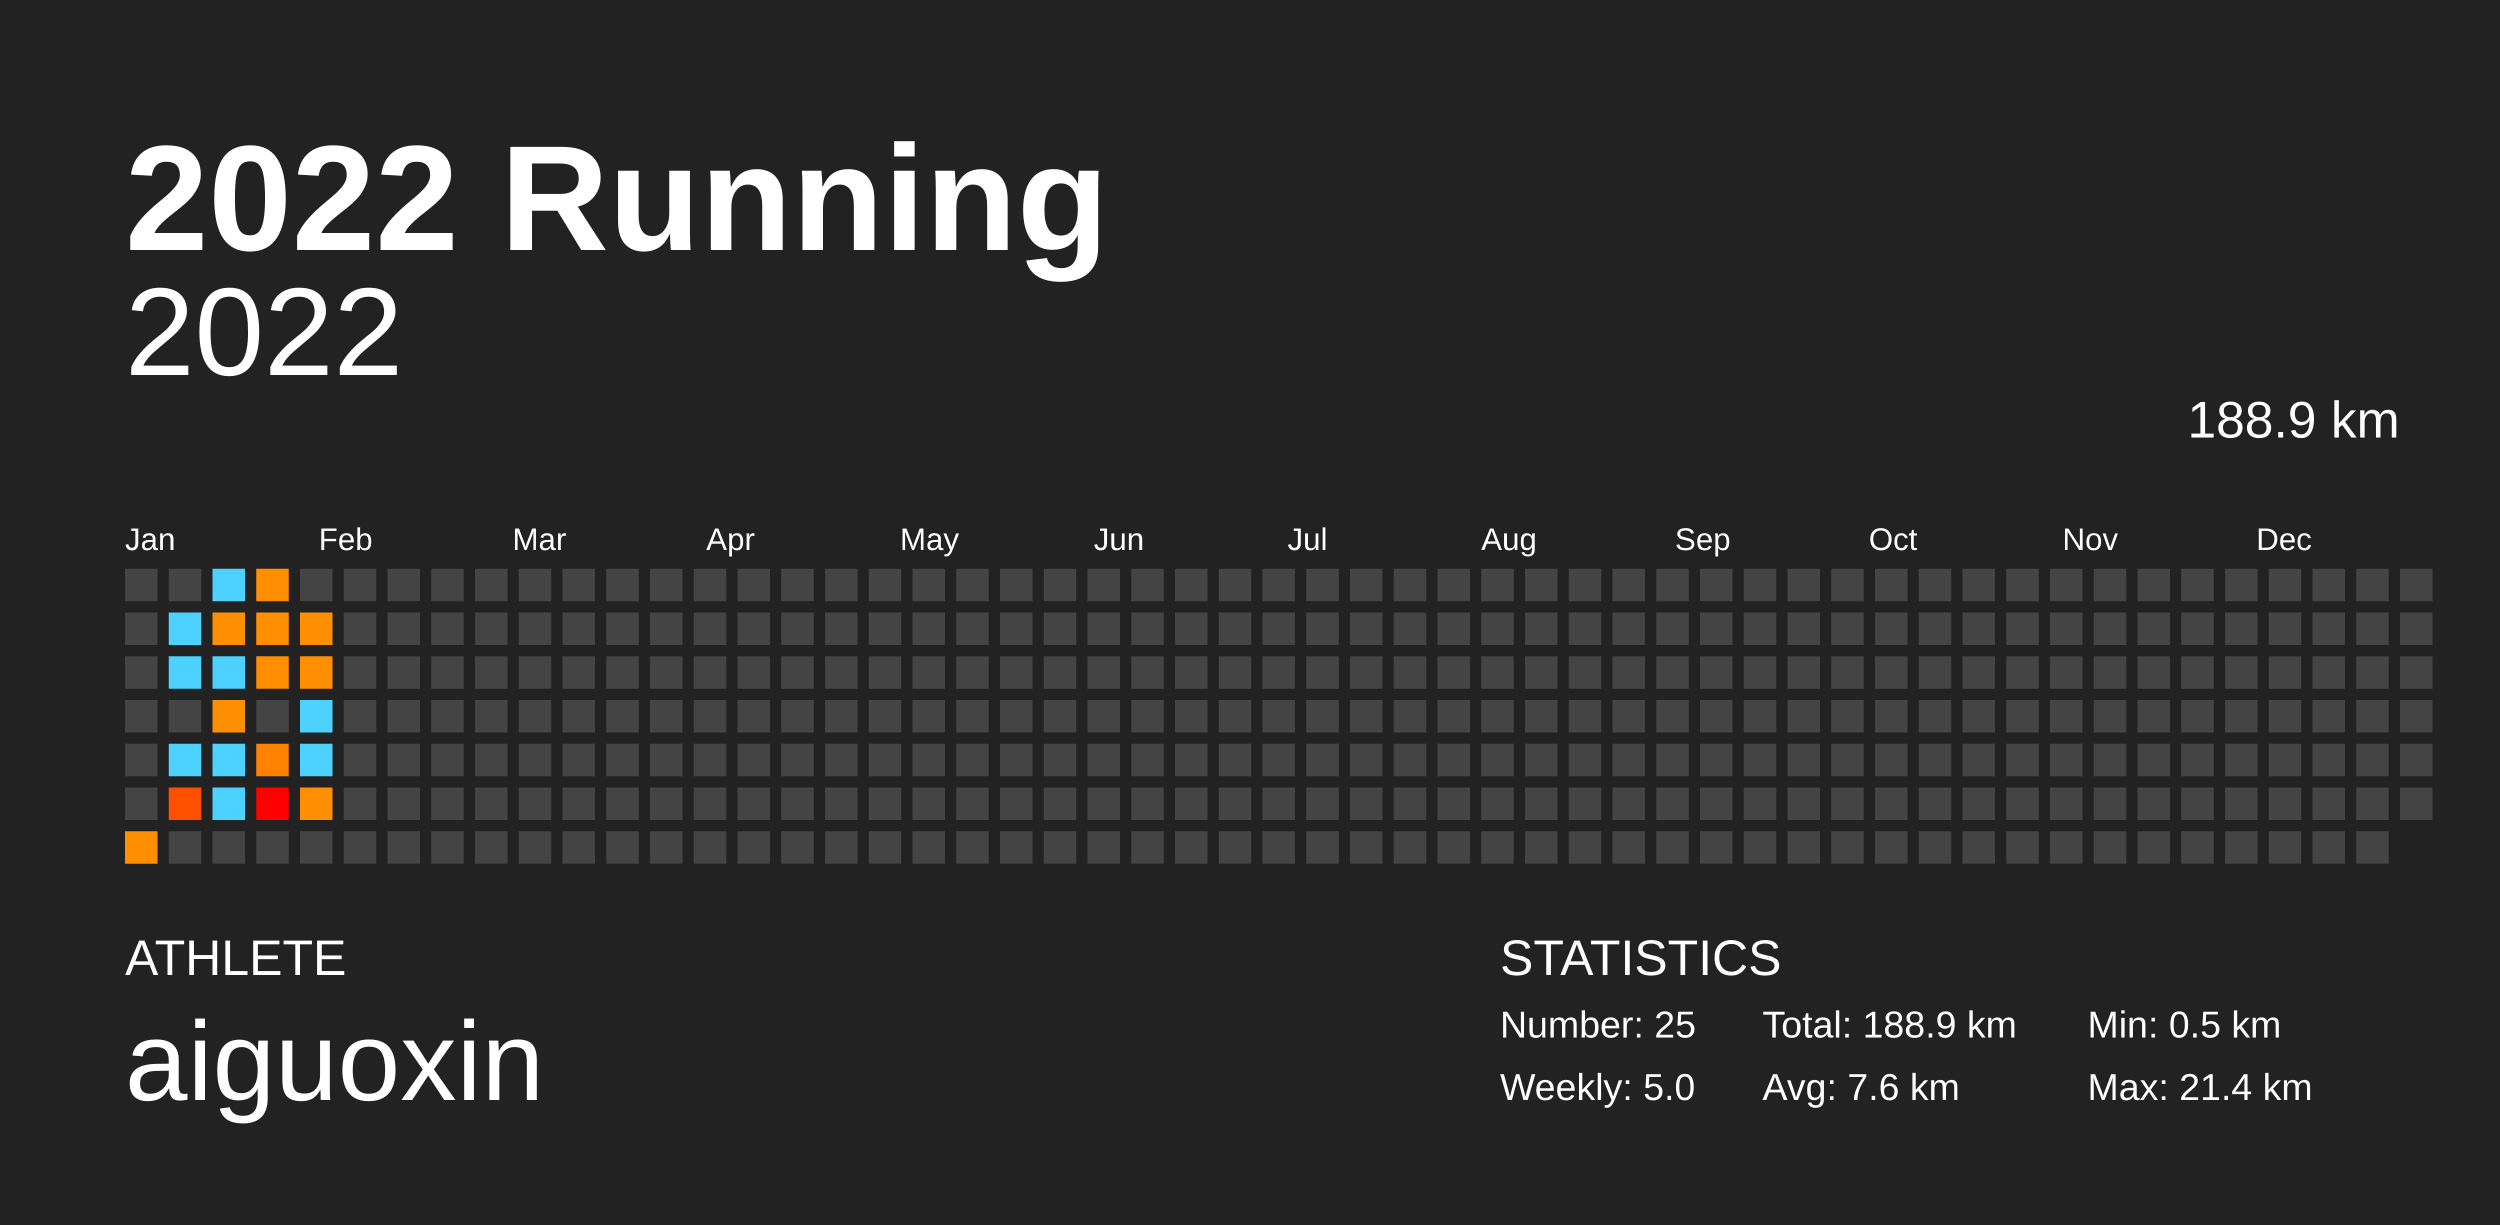
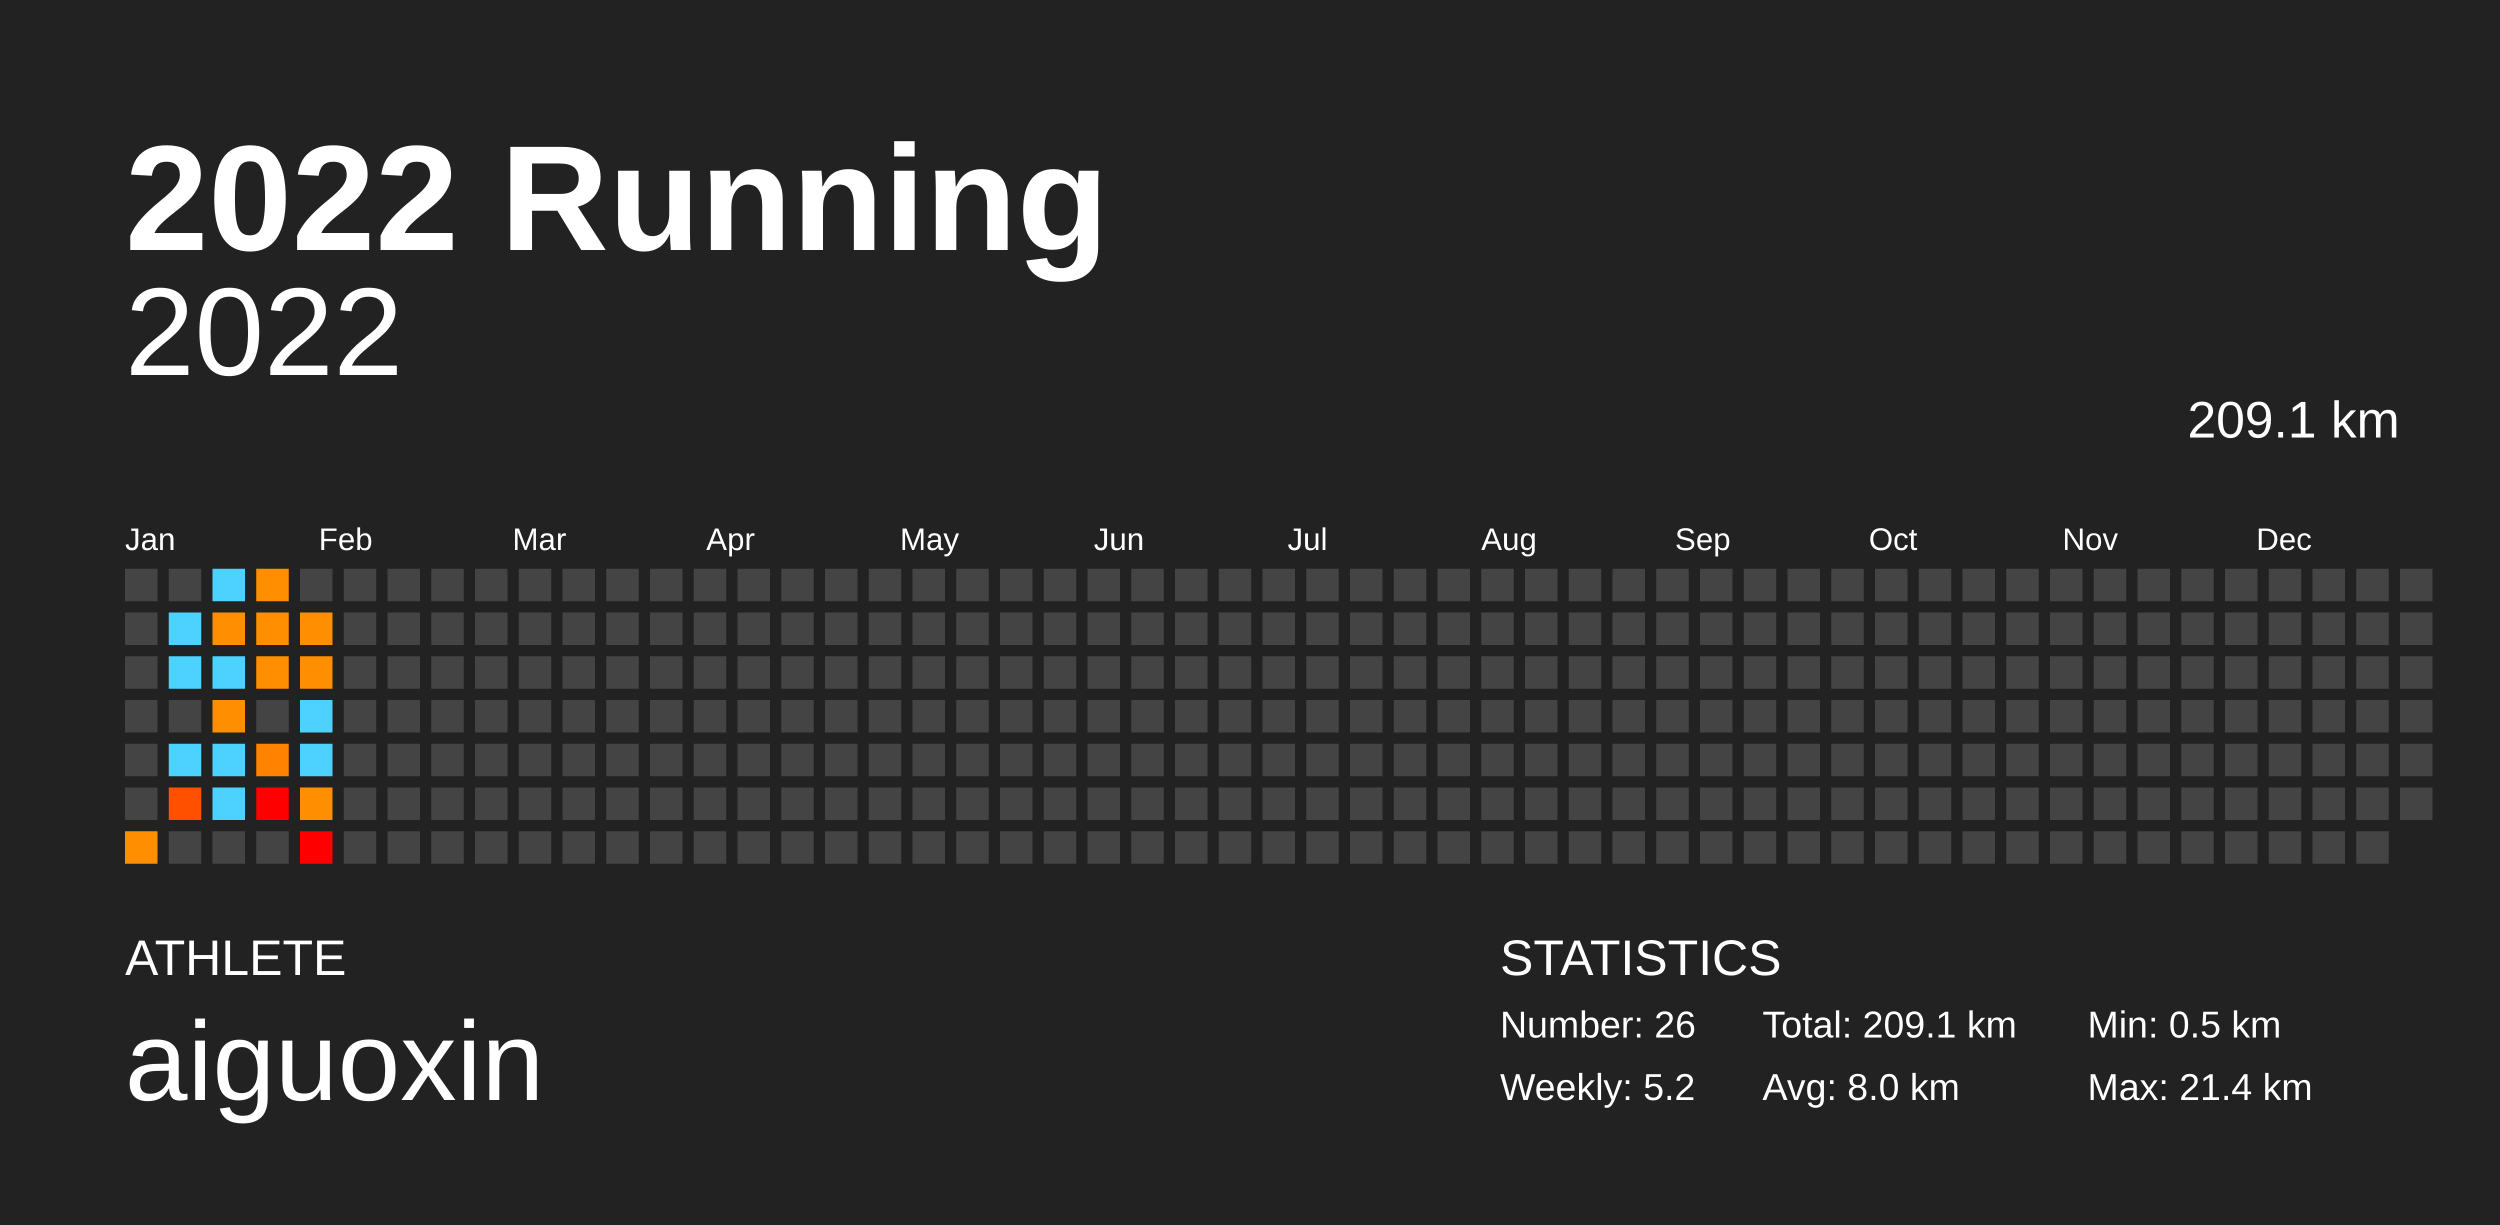
<svg xmlns="http://www.w3.org/2000/svg" baseProfile="full" height="98mm" version="1.1" viewBox="0,0,200,98" width="200mm">
  <defs />
  <rect fill="#222222" height="98" width="200" x="0" y="0" />
  <text fill="#FFFFFF" style="font-size:12px; font-family:Arial; font-weight:bold;" x="10" y="20">2022 Running</text>
  <text fill="#FFFFFF" style="font-size:4px; font-family:Arial" x="10" y="78">ATHLETE</text>
  <text fill="#FFFFFF" style="font-size:9px; font-family:Arial" x="10" y="88">aiguoxin</text>
  <text fill="#FFFFFF" style="font-size:4px; font-family:Arial" x="120" y="78">STATISTICS</text>
-   <text fill="#FFFFFF" style="font-size:3px; font-family:Arial" x="120" y="83">Number: 25</text>
-   <text fill="#FFFFFF" style="font-size:3px; font-family:Arial" x="120" y="88">Weekly: 5.0</text>
-   <text fill="#FFFFFF" style="font-size:3px; font-family:Arial" x="141" y="83">Total: 188.9 km</text>
-   <text fill="#FFFFFF" style="font-size:3px; font-family:Arial" x="141" y="88">Avg: 7.6 km</text>
+   <text fill="#FFFFFF" style="font-size:3px; font-family:Arial" x="120" y="83">Number: 26</text>
+   <text fill="#FFFFFF" style="font-size:3px; font-family:Arial" x="120" y="88">Weekly: 5.2</text>
+   <text fill="#FFFFFF" style="font-size:3px; font-family:Arial" x="141" y="83">Total: 209.1 km</text>
+   <text fill="#FFFFFF" style="font-size:3px; font-family:Arial" x="141" y="88">Avg: 8.0 km</text>
  <text fill="#FFFFFF" style="font-size:3px; font-family:Arial" x="167" y="83">Min: 0.5 km</text>
  <text fill="#FFFFFF" style="font-size:3px; font-family:Arial" x="167" y="88">Max: 21.4 km</text>
  <text alignment-baseline="hanging" fill="#FFFFFF" style="font-size:10.0px; font-family:Arial;" x="10" y="30">2022</text>
-   <text alignment-baseline="hanging" fill="#FFFFFF" style="font-size:4.125px; font-family:Arial;" x="175" y="35">188.9 km</text>
+   <text alignment-baseline="hanging" fill="#FFFFFF" style="font-size:4.125px; font-family:Arial;" x="175" y="35">209.1 km</text>
  <text fill="#FFFFFF" style="font-size:2.5px; font-family:Arial" x="10.0" y="44">Jan</text>
  <text fill="#FFFFFF" style="font-size:2.5px; font-family:Arial" x="25.5" y="44">Feb</text>
  <text fill="#FFFFFF" style="font-size:2.5px; font-family:Arial" x="41.0" y="44">Mar</text>
  <text fill="#FFFFFF" style="font-size:2.5px; font-family:Arial" x="56.5" y="44">Apr</text>
  <text fill="#FFFFFF" style="font-size:2.5px; font-family:Arial" x="72.0" y="44">May</text>
  <text fill="#FFFFFF" style="font-size:2.5px; font-family:Arial" x="87.5" y="44">Jun</text>
  <text fill="#FFFFFF" style="font-size:2.5px; font-family:Arial" x="103.0" y="44">Jul</text>
  <text fill="#FFFFFF" style="font-size:2.5px; font-family:Arial" x="118.5" y="44">Aug</text>
  <text fill="#FFFFFF" style="font-size:2.5px; font-family:Arial" x="134.0" y="44">Sep</text>
  <text fill="#FFFFFF" style="font-size:2.5px; font-family:Arial" x="149.5" y="44">Oct</text>
  <text fill="#FFFFFF" style="font-size:2.5px; font-family:Arial" x="165.0" y="44">Nov</text>
  <text fill="#FFFFFF" style="font-size:2.5px; font-family:Arial" x="180.5" y="44">Dec</text>
  <rect fill="#444444" height="2.6" width="2.6" x="10.0" y="45.5" />
  <rect fill="#444444" height="2.6" width="2.6" x="10.0" y="49.0" />
  <rect fill="#444444" height="2.6" width="2.6" x="10.0" y="52.5" />
  <rect fill="#444444" height="2.6" width="2.6" x="10.0" y="56.0" />
  <rect fill="#444444" height="2.6" width="2.6" x="10.0" y="59.5" />
  <rect fill="#444444" height="2.6" width="2.6" x="10.0" y="63.0" />
  <rect fill="#ff8f00" height="2.6" width="2.6" x="10.0" y="66.5" />
  <rect fill="#444444" height="2.6" width="2.6" x="13.5" y="45.5" />
  <rect fill="#4dd2ff" height="2.6" width="2.6" x="13.5" y="49.0" />
  <rect fill="#4dd2ff" height="2.6" width="2.6" x="13.5" y="52.5" />
  <rect fill="#444444" height="2.6" width="2.6" x="13.5" y="56.0" />
  <rect fill="#4dd2ff" height="2.6" width="2.6" x="13.5" y="59.5" />
  <rect fill="#ff5000" height="2.6" width="2.6" x="13.5" y="63.0" />
  <rect fill="#444444" height="2.6" width="2.6" x="13.5" y="66.5" />
  <rect fill="#4dd2ff" height="2.6" width="2.6" x="17.0" y="45.5" />
  <rect fill="#ff8e00" height="2.6" width="2.6" x="17.0" y="49.0" />
  <rect fill="#4dd2ff" height="2.6" width="2.6" x="17.0" y="52.5" />
  <rect fill="#ff8e00" height="2.6" width="2.6" x="17.0" y="56.0" />
  <rect fill="#4dd2ff" height="2.6" width="2.6" x="17.0" y="59.5" />
  <rect fill="#4dd2ff" height="2.6" width="2.6" x="17.0" y="63.0" />
  <rect fill="#444444" height="2.6" width="2.6" x="17.0" y="66.5" />
  <rect fill="#ff8f00" height="2.6" width="2.6" x="20.5" y="45.5" />
  <rect fill="#ff8f00" height="2.6" width="2.6" x="20.5" y="49.0" />
  <rect fill="#ff8e00" height="2.6" width="2.6" x="20.5" y="52.5" />
  <rect fill="#444444" height="2.6" width="2.6" x="20.5" y="56.0" />
  <rect fill="#ff8200" height="2.6" width="2.6" x="20.5" y="59.5" />
  <rect fill="red" height="2.6" width="2.6" x="20.5" y="63.0" />
  <rect fill="#444444" height="2.6" width="2.6" x="20.5" y="66.5" />
  <rect fill="#444444" height="2.6" width="2.6" x="24.0" y="45.5" />
  <rect fill="#ff8f00" height="2.6" width="2.6" x="24.0" y="49.0" />
  <rect fill="#ff8f00" height="2.6" width="2.6" x="24.0" y="52.5" />
  <rect fill="#4dd2ff" height="2.6" width="2.6" x="24.0" y="56.0" />
  <rect fill="#4dd2ff" height="2.6" width="2.6" x="24.0" y="59.5" />
  <rect fill="#ff8e00" height="2.6" width="2.6" x="24.0" y="63.0" />
-   <rect fill="#444444" height="2.6" width="2.6" x="24.0" y="66.5" />
+   <rect fill="red" height="2.6" width="2.6" x="24.0" y="66.5" />
  <rect fill="#444444" height="2.6" width="2.6" x="27.5" y="45.5" />
  <rect fill="#444444" height="2.6" width="2.6" x="27.5" y="49.0" />
  <rect fill="#444444" height="2.6" width="2.6" x="27.5" y="52.5" />
  <rect fill="#444444" height="2.6" width="2.6" x="27.5" y="56.0" />
  <rect fill="#444444" height="2.6" width="2.6" x="27.5" y="59.5" />
  <rect fill="#444444" height="2.6" width="2.6" x="27.5" y="63.0" />
  <rect fill="#444444" height="2.6" width="2.6" x="27.5" y="66.5" />
  <rect fill="#444444" height="2.6" width="2.6" x="31.0" y="45.5" />
  <rect fill="#444444" height="2.6" width="2.6" x="31.0" y="49.0" />
  <rect fill="#444444" height="2.6" width="2.6" x="31.0" y="52.5" />
  <rect fill="#444444" height="2.6" width="2.6" x="31.0" y="56.0" />
  <rect fill="#444444" height="2.6" width="2.6" x="31.0" y="59.5" />
  <rect fill="#444444" height="2.6" width="2.6" x="31.0" y="63.0" />
  <rect fill="#444444" height="2.6" width="2.6" x="31.0" y="66.5" />
  <rect fill="#444444" height="2.6" width="2.6" x="34.5" y="45.5" />
  <rect fill="#444444" height="2.6" width="2.6" x="34.5" y="49.0" />
  <rect fill="#444444" height="2.6" width="2.6" x="34.5" y="52.5" />
  <rect fill="#444444" height="2.6" width="2.6" x="34.5" y="56.0" />
  <rect fill="#444444" height="2.6" width="2.6" x="34.5" y="59.5" />
  <rect fill="#444444" height="2.6" width="2.6" x="34.5" y="63.0" />
  <rect fill="#444444" height="2.6" width="2.6" x="34.5" y="66.5" />
  <rect fill="#444444" height="2.6" width="2.6" x="38.0" y="45.5" />
  <rect fill="#444444" height="2.6" width="2.6" x="38.0" y="49.0" />
  <rect fill="#444444" height="2.6" width="2.6" x="38.0" y="52.5" />
  <rect fill="#444444" height="2.6" width="2.6" x="38.0" y="56.0" />
  <rect fill="#444444" height="2.6" width="2.6" x="38.0" y="59.5" />
  <rect fill="#444444" height="2.6" width="2.6" x="38.0" y="63.0" />
  <rect fill="#444444" height="2.6" width="2.6" x="38.0" y="66.5" />
  <rect fill="#444444" height="2.6" width="2.6" x="41.5" y="45.5" />
  <rect fill="#444444" height="2.6" width="2.6" x="41.5" y="49.0" />
  <rect fill="#444444" height="2.6" width="2.6" x="41.5" y="52.5" />
  <rect fill="#444444" height="2.6" width="2.6" x="41.5" y="56.0" />
  <rect fill="#444444" height="2.6" width="2.6" x="41.5" y="59.5" />
  <rect fill="#444444" height="2.6" width="2.6" x="41.5" y="63.0" />
  <rect fill="#444444" height="2.6" width="2.6" x="41.5" y="66.5" />
  <rect fill="#444444" height="2.6" width="2.6" x="45.0" y="45.5" />
  <rect fill="#444444" height="2.6" width="2.6" x="45.0" y="49.0" />
  <rect fill="#444444" height="2.6" width="2.6" x="45.0" y="52.5" />
  <rect fill="#444444" height="2.6" width="2.6" x="45.0" y="56.0" />
  <rect fill="#444444" height="2.6" width="2.6" x="45.0" y="59.5" />
  <rect fill="#444444" height="2.6" width="2.6" x="45.0" y="63.0" />
  <rect fill="#444444" height="2.6" width="2.6" x="45.0" y="66.5" />
  <rect fill="#444444" height="2.6" width="2.6" x="48.5" y="45.5" />
  <rect fill="#444444" height="2.6" width="2.6" x="48.5" y="49.0" />
  <rect fill="#444444" height="2.6" width="2.6" x="48.5" y="52.5" />
  <rect fill="#444444" height="2.6" width="2.6" x="48.5" y="56.0" />
  <rect fill="#444444" height="2.6" width="2.6" x="48.5" y="59.5" />
  <rect fill="#444444" height="2.6" width="2.6" x="48.5" y="63.0" />
  <rect fill="#444444" height="2.6" width="2.6" x="48.5" y="66.5" />
  <rect fill="#444444" height="2.6" width="2.6" x="52.0" y="45.5" />
  <rect fill="#444444" height="2.6" width="2.6" x="52.0" y="49.0" />
  <rect fill="#444444" height="2.6" width="2.6" x="52.0" y="52.5" />
  <rect fill="#444444" height="2.6" width="2.6" x="52.0" y="56.0" />
  <rect fill="#444444" height="2.6" width="2.6" x="52.0" y="59.5" />
  <rect fill="#444444" height="2.6" width="2.6" x="52.0" y="63.0" />
  <rect fill="#444444" height="2.6" width="2.6" x="52.0" y="66.5" />
  <rect fill="#444444" height="2.6" width="2.6" x="55.5" y="45.5" />
  <rect fill="#444444" height="2.6" width="2.6" x="55.5" y="49.0" />
  <rect fill="#444444" height="2.6" width="2.6" x="55.5" y="52.5" />
  <rect fill="#444444" height="2.6" width="2.6" x="55.5" y="56.0" />
  <rect fill="#444444" height="2.6" width="2.6" x="55.5" y="59.5" />
  <rect fill="#444444" height="2.6" width="2.6" x="55.5" y="63.0" />
  <rect fill="#444444" height="2.6" width="2.6" x="55.5" y="66.5" />
  <rect fill="#444444" height="2.6" width="2.6" x="59.0" y="45.5" />
  <rect fill="#444444" height="2.6" width="2.6" x="59.0" y="49.0" />
  <rect fill="#444444" height="2.6" width="2.6" x="59.0" y="52.5" />
  <rect fill="#444444" height="2.6" width="2.6" x="59.0" y="56.0" />
  <rect fill="#444444" height="2.6" width="2.6" x="59.0" y="59.5" />
  <rect fill="#444444" height="2.6" width="2.6" x="59.0" y="63.0" />
  <rect fill="#444444" height="2.6" width="2.6" x="59.0" y="66.5" />
  <rect fill="#444444" height="2.6" width="2.6" x="62.5" y="45.5" />
  <rect fill="#444444" height="2.6" width="2.6" x="62.5" y="49.0" />
  <rect fill="#444444" height="2.6" width="2.6" x="62.5" y="52.5" />
  <rect fill="#444444" height="2.6" width="2.6" x="62.5" y="56.0" />
  <rect fill="#444444" height="2.6" width="2.6" x="62.5" y="59.5" />
  <rect fill="#444444" height="2.6" width="2.6" x="62.5" y="63.0" />
  <rect fill="#444444" height="2.6" width="2.6" x="62.5" y="66.5" />
  <rect fill="#444444" height="2.6" width="2.6" x="66.0" y="45.5" />
  <rect fill="#444444" height="2.6" width="2.6" x="66.0" y="49.0" />
  <rect fill="#444444" height="2.6" width="2.6" x="66.0" y="52.5" />
  <rect fill="#444444" height="2.6" width="2.6" x="66.0" y="56.0" />
  <rect fill="#444444" height="2.6" width="2.6" x="66.0" y="59.5" />
  <rect fill="#444444" height="2.6" width="2.6" x="66.0" y="63.0" />
  <rect fill="#444444" height="2.6" width="2.6" x="66.0" y="66.5" />
  <rect fill="#444444" height="2.6" width="2.6" x="69.5" y="45.5" />
  <rect fill="#444444" height="2.6" width="2.6" x="69.5" y="49.0" />
  <rect fill="#444444" height="2.6" width="2.6" x="69.5" y="52.5" />
  <rect fill="#444444" height="2.6" width="2.6" x="69.5" y="56.0" />
  <rect fill="#444444" height="2.6" width="2.6" x="69.5" y="59.5" />
  <rect fill="#444444" height="2.6" width="2.6" x="69.5" y="63.0" />
  <rect fill="#444444" height="2.6" width="2.6" x="69.5" y="66.5" />
  <rect fill="#444444" height="2.6" width="2.6" x="73.0" y="45.5" />
  <rect fill="#444444" height="2.6" width="2.6" x="73.0" y="49.0" />
  <rect fill="#444444" height="2.6" width="2.6" x="73.0" y="52.5" />
  <rect fill="#444444" height="2.6" width="2.6" x="73.0" y="56.0" />
  <rect fill="#444444" height="2.6" width="2.6" x="73.0" y="59.5" />
  <rect fill="#444444" height="2.6" width="2.6" x="73.0" y="63.0" />
  <rect fill="#444444" height="2.6" width="2.6" x="73.0" y="66.5" />
  <rect fill="#444444" height="2.6" width="2.6" x="76.5" y="45.5" />
  <rect fill="#444444" height="2.6" width="2.6" x="76.5" y="49.0" />
  <rect fill="#444444" height="2.6" width="2.6" x="76.5" y="52.5" />
  <rect fill="#444444" height="2.6" width="2.6" x="76.5" y="56.0" />
  <rect fill="#444444" height="2.6" width="2.6" x="76.5" y="59.5" />
  <rect fill="#444444" height="2.6" width="2.6" x="76.5" y="63.0" />
  <rect fill="#444444" height="2.6" width="2.6" x="76.5" y="66.5" />
  <rect fill="#444444" height="2.6" width="2.6" x="80.0" y="45.5" />
  <rect fill="#444444" height="2.6" width="2.6" x="80.0" y="49.0" />
  <rect fill="#444444" height="2.6" width="2.6" x="80.0" y="52.5" />
  <rect fill="#444444" height="2.6" width="2.6" x="80.0" y="56.0" />
  <rect fill="#444444" height="2.6" width="2.6" x="80.0" y="59.5" />
  <rect fill="#444444" height="2.6" width="2.6" x="80.0" y="63.0" />
  <rect fill="#444444" height="2.6" width="2.6" x="80.0" y="66.5" />
  <rect fill="#444444" height="2.6" width="2.6" x="83.5" y="45.5" />
  <rect fill="#444444" height="2.6" width="2.6" x="83.5" y="49.0" />
  <rect fill="#444444" height="2.6" width="2.6" x="83.5" y="52.5" />
  <rect fill="#444444" height="2.6" width="2.6" x="83.5" y="56.0" />
  <rect fill="#444444" height="2.6" width="2.6" x="83.5" y="59.5" />
  <rect fill="#444444" height="2.6" width="2.6" x="83.5" y="63.0" />
  <rect fill="#444444" height="2.6" width="2.6" x="83.5" y="66.5" />
  <rect fill="#444444" height="2.6" width="2.6" x="87.0" y="45.5" />
  <rect fill="#444444" height="2.6" width="2.6" x="87.0" y="49.0" />
  <rect fill="#444444" height="2.6" width="2.6" x="87.0" y="52.5" />
  <rect fill="#444444" height="2.6" width="2.6" x="87.0" y="56.0" />
  <rect fill="#444444" height="2.6" width="2.6" x="87.0" y="59.5" />
  <rect fill="#444444" height="2.6" width="2.6" x="87.0" y="63.0" />
  <rect fill="#444444" height="2.6" width="2.6" x="87.0" y="66.5" />
  <rect fill="#444444" height="2.6" width="2.6" x="90.5" y="45.5" />
  <rect fill="#444444" height="2.6" width="2.6" x="90.5" y="49.0" />
  <rect fill="#444444" height="2.6" width="2.6" x="90.5" y="52.5" />
  <rect fill="#444444" height="2.6" width="2.6" x="90.5" y="56.0" />
  <rect fill="#444444" height="2.6" width="2.6" x="90.5" y="59.5" />
  <rect fill="#444444" height="2.6" width="2.6" x="90.5" y="63.0" />
  <rect fill="#444444" height="2.6" width="2.6" x="90.5" y="66.5" />
  <rect fill="#444444" height="2.6" width="2.6" x="94.0" y="45.5" />
  <rect fill="#444444" height="2.6" width="2.6" x="94.0" y="49.0" />
  <rect fill="#444444" height="2.6" width="2.6" x="94.0" y="52.5" />
  <rect fill="#444444" height="2.6" width="2.6" x="94.0" y="56.0" />
  <rect fill="#444444" height="2.6" width="2.6" x="94.0" y="59.5" />
  <rect fill="#444444" height="2.6" width="2.6" x="94.0" y="63.0" />
  <rect fill="#444444" height="2.6" width="2.6" x="94.0" y="66.5" />
  <rect fill="#444444" height="2.6" width="2.6" x="97.5" y="45.5" />
  <rect fill="#444444" height="2.6" width="2.6" x="97.5" y="49.0" />
  <rect fill="#444444" height="2.6" width="2.6" x="97.5" y="52.5" />
  <rect fill="#444444" height="2.6" width="2.6" x="97.5" y="56.0" />
  <rect fill="#444444" height="2.6" width="2.6" x="97.5" y="59.5" />
  <rect fill="#444444" height="2.6" width="2.6" x="97.5" y="63.0" />
  <rect fill="#444444" height="2.6" width="2.6" x="97.5" y="66.5" />
  <rect fill="#444444" height="2.6" width="2.6" x="101.0" y="45.5" />
  <rect fill="#444444" height="2.6" width="2.6" x="101.0" y="49.0" />
  <rect fill="#444444" height="2.6" width="2.6" x="101.0" y="52.5" />
  <rect fill="#444444" height="2.6" width="2.6" x="101.0" y="56.0" />
  <rect fill="#444444" height="2.6" width="2.6" x="101.0" y="59.5" />
  <rect fill="#444444" height="2.6" width="2.6" x="101.0" y="63.0" />
  <rect fill="#444444" height="2.6" width="2.6" x="101.0" y="66.5" />
  <rect fill="#444444" height="2.6" width="2.6" x="104.5" y="45.5" />
  <rect fill="#444444" height="2.6" width="2.6" x="104.5" y="49.0" />
  <rect fill="#444444" height="2.6" width="2.6" x="104.5" y="52.5" />
  <rect fill="#444444" height="2.6" width="2.6" x="104.5" y="56.0" />
  <rect fill="#444444" height="2.6" width="2.6" x="104.5" y="59.5" />
  <rect fill="#444444" height="2.6" width="2.6" x="104.5" y="63.0" />
  <rect fill="#444444" height="2.6" width="2.6" x="104.5" y="66.5" />
  <rect fill="#444444" height="2.6" width="2.6" x="108.0" y="45.5" />
  <rect fill="#444444" height="2.6" width="2.6" x="108.0" y="49.0" />
  <rect fill="#444444" height="2.6" width="2.6" x="108.0" y="52.5" />
  <rect fill="#444444" height="2.6" width="2.6" x="108.0" y="56.0" />
  <rect fill="#444444" height="2.6" width="2.6" x="108.0" y="59.5" />
  <rect fill="#444444" height="2.6" width="2.6" x="108.0" y="63.0" />
  <rect fill="#444444" height="2.6" width="2.6" x="108.0" y="66.5" />
  <rect fill="#444444" height="2.6" width="2.6" x="111.5" y="45.5" />
  <rect fill="#444444" height="2.6" width="2.6" x="111.5" y="49.0" />
  <rect fill="#444444" height="2.6" width="2.6" x="111.5" y="52.5" />
  <rect fill="#444444" height="2.6" width="2.6" x="111.5" y="56.0" />
  <rect fill="#444444" height="2.6" width="2.6" x="111.5" y="59.5" />
  <rect fill="#444444" height="2.6" width="2.6" x="111.5" y="63.0" />
  <rect fill="#444444" height="2.6" width="2.6" x="111.5" y="66.5" />
  <rect fill="#444444" height="2.6" width="2.6" x="115.0" y="45.5" />
  <rect fill="#444444" height="2.6" width="2.6" x="115.0" y="49.0" />
  <rect fill="#444444" height="2.6" width="2.6" x="115.0" y="52.5" />
  <rect fill="#444444" height="2.6" width="2.6" x="115.0" y="56.0" />
  <rect fill="#444444" height="2.6" width="2.6" x="115.0" y="59.5" />
  <rect fill="#444444" height="2.6" width="2.6" x="115.0" y="63.0" />
  <rect fill="#444444" height="2.6" width="2.6" x="115.0" y="66.5" />
  <rect fill="#444444" height="2.6" width="2.6" x="118.5" y="45.5" />
  <rect fill="#444444" height="2.6" width="2.6" x="118.5" y="49.0" />
  <rect fill="#444444" height="2.6" width="2.6" x="118.5" y="52.5" />
  <rect fill="#444444" height="2.6" width="2.6" x="118.5" y="56.0" />
  <rect fill="#444444" height="2.6" width="2.6" x="118.5" y="59.5" />
  <rect fill="#444444" height="2.6" width="2.6" x="118.5" y="63.0" />
  <rect fill="#444444" height="2.6" width="2.6" x="118.5" y="66.5" />
  <rect fill="#444444" height="2.6" width="2.6" x="122.0" y="45.5" />
  <rect fill="#444444" height="2.6" width="2.6" x="122.0" y="49.0" />
  <rect fill="#444444" height="2.6" width="2.6" x="122.0" y="52.5" />
  <rect fill="#444444" height="2.6" width="2.6" x="122.0" y="56.0" />
  <rect fill="#444444" height="2.6" width="2.6" x="122.0" y="59.5" />
  <rect fill="#444444" height="2.6" width="2.6" x="122.0" y="63.0" />
  <rect fill="#444444" height="2.6" width="2.6" x="122.0" y="66.5" />
  <rect fill="#444444" height="2.6" width="2.6" x="125.5" y="45.5" />
  <rect fill="#444444" height="2.6" width="2.6" x="125.5" y="49.0" />
  <rect fill="#444444" height="2.6" width="2.6" x="125.5" y="52.5" />
  <rect fill="#444444" height="2.6" width="2.6" x="125.5" y="56.0" />
  <rect fill="#444444" height="2.6" width="2.6" x="125.5" y="59.5" />
  <rect fill="#444444" height="2.6" width="2.6" x="125.5" y="63.0" />
  <rect fill="#444444" height="2.6" width="2.6" x="125.5" y="66.5" />
  <rect fill="#444444" height="2.6" width="2.6" x="129.0" y="45.5" />
  <rect fill="#444444" height="2.6" width="2.6" x="129.0" y="49.0" />
  <rect fill="#444444" height="2.6" width="2.6" x="129.0" y="52.5" />
  <rect fill="#444444" height="2.6" width="2.6" x="129.0" y="56.0" />
  <rect fill="#444444" height="2.6" width="2.6" x="129.0" y="59.5" />
  <rect fill="#444444" height="2.6" width="2.6" x="129.0" y="63.0" />
  <rect fill="#444444" height="2.6" width="2.6" x="129.0" y="66.5" />
  <rect fill="#444444" height="2.6" width="2.6" x="132.5" y="45.5" />
  <rect fill="#444444" height="2.6" width="2.6" x="132.5" y="49.0" />
  <rect fill="#444444" height="2.6" width="2.6" x="132.5" y="52.5" />
  <rect fill="#444444" height="2.6" width="2.6" x="132.5" y="56.0" />
  <rect fill="#444444" height="2.6" width="2.6" x="132.5" y="59.5" />
  <rect fill="#444444" height="2.6" width="2.6" x="132.5" y="63.0" />
  <rect fill="#444444" height="2.6" width="2.6" x="132.5" y="66.5" />
  <rect fill="#444444" height="2.6" width="2.6" x="136.0" y="45.5" />
  <rect fill="#444444" height="2.6" width="2.6" x="136.0" y="49.0" />
  <rect fill="#444444" height="2.6" width="2.6" x="136.0" y="52.5" />
  <rect fill="#444444" height="2.6" width="2.6" x="136.0" y="56.0" />
  <rect fill="#444444" height="2.6" width="2.6" x="136.0" y="59.5" />
  <rect fill="#444444" height="2.6" width="2.6" x="136.0" y="63.0" />
  <rect fill="#444444" height="2.6" width="2.6" x="136.0" y="66.5" />
  <rect fill="#444444" height="2.6" width="2.6" x="139.5" y="45.5" />
  <rect fill="#444444" height="2.6" width="2.6" x="139.5" y="49.0" />
  <rect fill="#444444" height="2.6" width="2.6" x="139.5" y="52.5" />
  <rect fill="#444444" height="2.6" width="2.6" x="139.5" y="56.0" />
  <rect fill="#444444" height="2.6" width="2.6" x="139.5" y="59.5" />
  <rect fill="#444444" height="2.6" width="2.6" x="139.5" y="63.0" />
  <rect fill="#444444" height="2.6" width="2.6" x="139.5" y="66.5" />
  <rect fill="#444444" height="2.6" width="2.6" x="143.0" y="45.5" />
  <rect fill="#444444" height="2.6" width="2.6" x="143.0" y="49.0" />
  <rect fill="#444444" height="2.6" width="2.6" x="143.0" y="52.5" />
  <rect fill="#444444" height="2.6" width="2.6" x="143.0" y="56.0" />
  <rect fill="#444444" height="2.6" width="2.6" x="143.0" y="59.5" />
  <rect fill="#444444" height="2.6" width="2.6" x="143.0" y="63.0" />
  <rect fill="#444444" height="2.6" width="2.6" x="143.0" y="66.5" />
  <rect fill="#444444" height="2.6" width="2.6" x="146.5" y="45.5" />
  <rect fill="#444444" height="2.6" width="2.6" x="146.5" y="49.0" />
  <rect fill="#444444" height="2.6" width="2.6" x="146.5" y="52.5" />
  <rect fill="#444444" height="2.6" width="2.6" x="146.5" y="56.0" />
  <rect fill="#444444" height="2.6" width="2.6" x="146.5" y="59.5" />
  <rect fill="#444444" height="2.6" width="2.6" x="146.5" y="63.0" />
  <rect fill="#444444" height="2.6" width="2.6" x="146.5" y="66.5" />
  <rect fill="#444444" height="2.6" width="2.6" x="150.0" y="45.5" />
  <rect fill="#444444" height="2.6" width="2.6" x="150.0" y="49.0" />
  <rect fill="#444444" height="2.6" width="2.6" x="150.0" y="52.5" />
  <rect fill="#444444" height="2.6" width="2.6" x="150.0" y="56.0" />
  <rect fill="#444444" height="2.6" width="2.6" x="150.0" y="59.5" />
  <rect fill="#444444" height="2.6" width="2.6" x="150.0" y="63.0" />
  <rect fill="#444444" height="2.6" width="2.6" x="150.0" y="66.5" />
  <rect fill="#444444" height="2.6" width="2.6" x="153.5" y="45.5" />
  <rect fill="#444444" height="2.6" width="2.6" x="153.5" y="49.0" />
  <rect fill="#444444" height="2.6" width="2.6" x="153.5" y="52.5" />
  <rect fill="#444444" height="2.6" width="2.6" x="153.5" y="56.0" />
  <rect fill="#444444" height="2.6" width="2.6" x="153.5" y="59.5" />
  <rect fill="#444444" height="2.6" width="2.6" x="153.5" y="63.0" />
  <rect fill="#444444" height="2.6" width="2.6" x="153.5" y="66.5" />
  <rect fill="#444444" height="2.6" width="2.6" x="157.0" y="45.5" />
  <rect fill="#444444" height="2.6" width="2.6" x="157.0" y="49.0" />
  <rect fill="#444444" height="2.6" width="2.6" x="157.0" y="52.5" />
  <rect fill="#444444" height="2.6" width="2.6" x="157.0" y="56.0" />
  <rect fill="#444444" height="2.6" width="2.6" x="157.0" y="59.5" />
  <rect fill="#444444" height="2.6" width="2.6" x="157.0" y="63.0" />
  <rect fill="#444444" height="2.6" width="2.6" x="157.0" y="66.5" />
  <rect fill="#444444" height="2.6" width="2.6" x="160.5" y="45.5" />
  <rect fill="#444444" height="2.6" width="2.6" x="160.5" y="49.0" />
  <rect fill="#444444" height="2.6" width="2.6" x="160.5" y="52.5" />
  <rect fill="#444444" height="2.6" width="2.6" x="160.5" y="56.0" />
  <rect fill="#444444" height="2.6" width="2.6" x="160.5" y="59.5" />
  <rect fill="#444444" height="2.6" width="2.6" x="160.5" y="63.0" />
  <rect fill="#444444" height="2.6" width="2.6" x="160.5" y="66.5" />
  <rect fill="#444444" height="2.6" width="2.6" x="164.0" y="45.5" />
  <rect fill="#444444" height="2.6" width="2.6" x="164.0" y="49.0" />
  <rect fill="#444444" height="2.6" width="2.6" x="164.0" y="52.5" />
  <rect fill="#444444" height="2.6" width="2.6" x="164.0" y="56.0" />
  <rect fill="#444444" height="2.6" width="2.6" x="164.0" y="59.5" />
  <rect fill="#444444" height="2.6" width="2.6" x="164.0" y="63.0" />
  <rect fill="#444444" height="2.6" width="2.6" x="164.0" y="66.5" />
  <rect fill="#444444" height="2.6" width="2.6" x="167.5" y="45.5" />
  <rect fill="#444444" height="2.6" width="2.6" x="167.5" y="49.0" />
  <rect fill="#444444" height="2.6" width="2.6" x="167.5" y="52.5" />
  <rect fill="#444444" height="2.6" width="2.6" x="167.5" y="56.0" />
  <rect fill="#444444" height="2.6" width="2.6" x="167.5" y="59.5" />
  <rect fill="#444444" height="2.6" width="2.6" x="167.5" y="63.0" />
  <rect fill="#444444" height="2.6" width="2.6" x="167.5" y="66.5" />
  <rect fill="#444444" height="2.6" width="2.6" x="171.0" y="45.5" />
  <rect fill="#444444" height="2.6" width="2.6" x="171.0" y="49.0" />
  <rect fill="#444444" height="2.6" width="2.6" x="171.0" y="52.5" />
  <rect fill="#444444" height="2.6" width="2.6" x="171.0" y="56.0" />
  <rect fill="#444444" height="2.6" width="2.6" x="171.0" y="59.5" />
  <rect fill="#444444" height="2.6" width="2.6" x="171.0" y="63.0" />
  <rect fill="#444444" height="2.6" width="2.6" x="171.0" y="66.5" />
  <rect fill="#444444" height="2.6" width="2.6" x="174.5" y="45.5" />
  <rect fill="#444444" height="2.6" width="2.6" x="174.5" y="49.0" />
  <rect fill="#444444" height="2.6" width="2.6" x="174.5" y="52.5" />
  <rect fill="#444444" height="2.6" width="2.6" x="174.5" y="56.0" />
  <rect fill="#444444" height="2.6" width="2.6" x="174.5" y="59.5" />
  <rect fill="#444444" height="2.6" width="2.6" x="174.5" y="63.0" />
  <rect fill="#444444" height="2.6" width="2.6" x="174.5" y="66.5" />
  <rect fill="#444444" height="2.6" width="2.6" x="178.0" y="45.5" />
  <rect fill="#444444" height="2.6" width="2.6" x="178.0" y="49.0" />
  <rect fill="#444444" height="2.6" width="2.6" x="178.0" y="52.5" />
  <rect fill="#444444" height="2.6" width="2.6" x="178.0" y="56.0" />
  <rect fill="#444444" height="2.6" width="2.6" x="178.0" y="59.5" />
  <rect fill="#444444" height="2.6" width="2.6" x="178.0" y="63.0" />
  <rect fill="#444444" height="2.6" width="2.6" x="178.0" y="66.5" />
  <rect fill="#444444" height="2.6" width="2.6" x="181.5" y="45.5" />
  <rect fill="#444444" height="2.6" width="2.6" x="181.5" y="49.0" />
  <rect fill="#444444" height="2.6" width="2.6" x="181.5" y="52.5" />
  <rect fill="#444444" height="2.6" width="2.6" x="181.5" y="56.0" />
  <rect fill="#444444" height="2.6" width="2.6" x="181.5" y="59.5" />
  <rect fill="#444444" height="2.6" width="2.6" x="181.5" y="63.0" />
  <rect fill="#444444" height="2.6" width="2.6" x="181.5" y="66.5" />
  <rect fill="#444444" height="2.6" width="2.6" x="185.0" y="45.5" />
  <rect fill="#444444" height="2.6" width="2.6" x="185.0" y="49.0" />
  <rect fill="#444444" height="2.6" width="2.6" x="185.0" y="52.5" />
  <rect fill="#444444" height="2.6" width="2.6" x="185.0" y="56.0" />
  <rect fill="#444444" height="2.6" width="2.6" x="185.0" y="59.5" />
  <rect fill="#444444" height="2.6" width="2.6" x="185.0" y="63.0" />
  <rect fill="#444444" height="2.6" width="2.6" x="185.0" y="66.5" />
  <rect fill="#444444" height="2.6" width="2.6" x="188.5" y="45.5" />
  <rect fill="#444444" height="2.6" width="2.6" x="188.5" y="49.0" />
  <rect fill="#444444" height="2.6" width="2.6" x="188.5" y="52.5" />
  <rect fill="#444444" height="2.6" width="2.6" x="188.5" y="56.0" />
  <rect fill="#444444" height="2.6" width="2.6" x="188.5" y="59.5" />
  <rect fill="#444444" height="2.6" width="2.6" x="188.5" y="63.0" />
  <rect fill="#444444" height="2.6" width="2.6" x="188.5" y="66.5" />
  <rect fill="#444444" height="2.6" width="2.6" x="192.0" y="45.5" />
  <rect fill="#444444" height="2.6" width="2.6" x="192.0" y="49.0" />
  <rect fill="#444444" height="2.6" width="2.6" x="192.0" y="52.5" />
  <rect fill="#444444" height="2.6" width="2.6" x="192.0" y="56.0" />
  <rect fill="#444444" height="2.6" width="2.6" x="192.0" y="59.5" />
  <rect fill="#444444" height="2.6" width="2.6" x="192.0" y="63.0" />
</svg>
